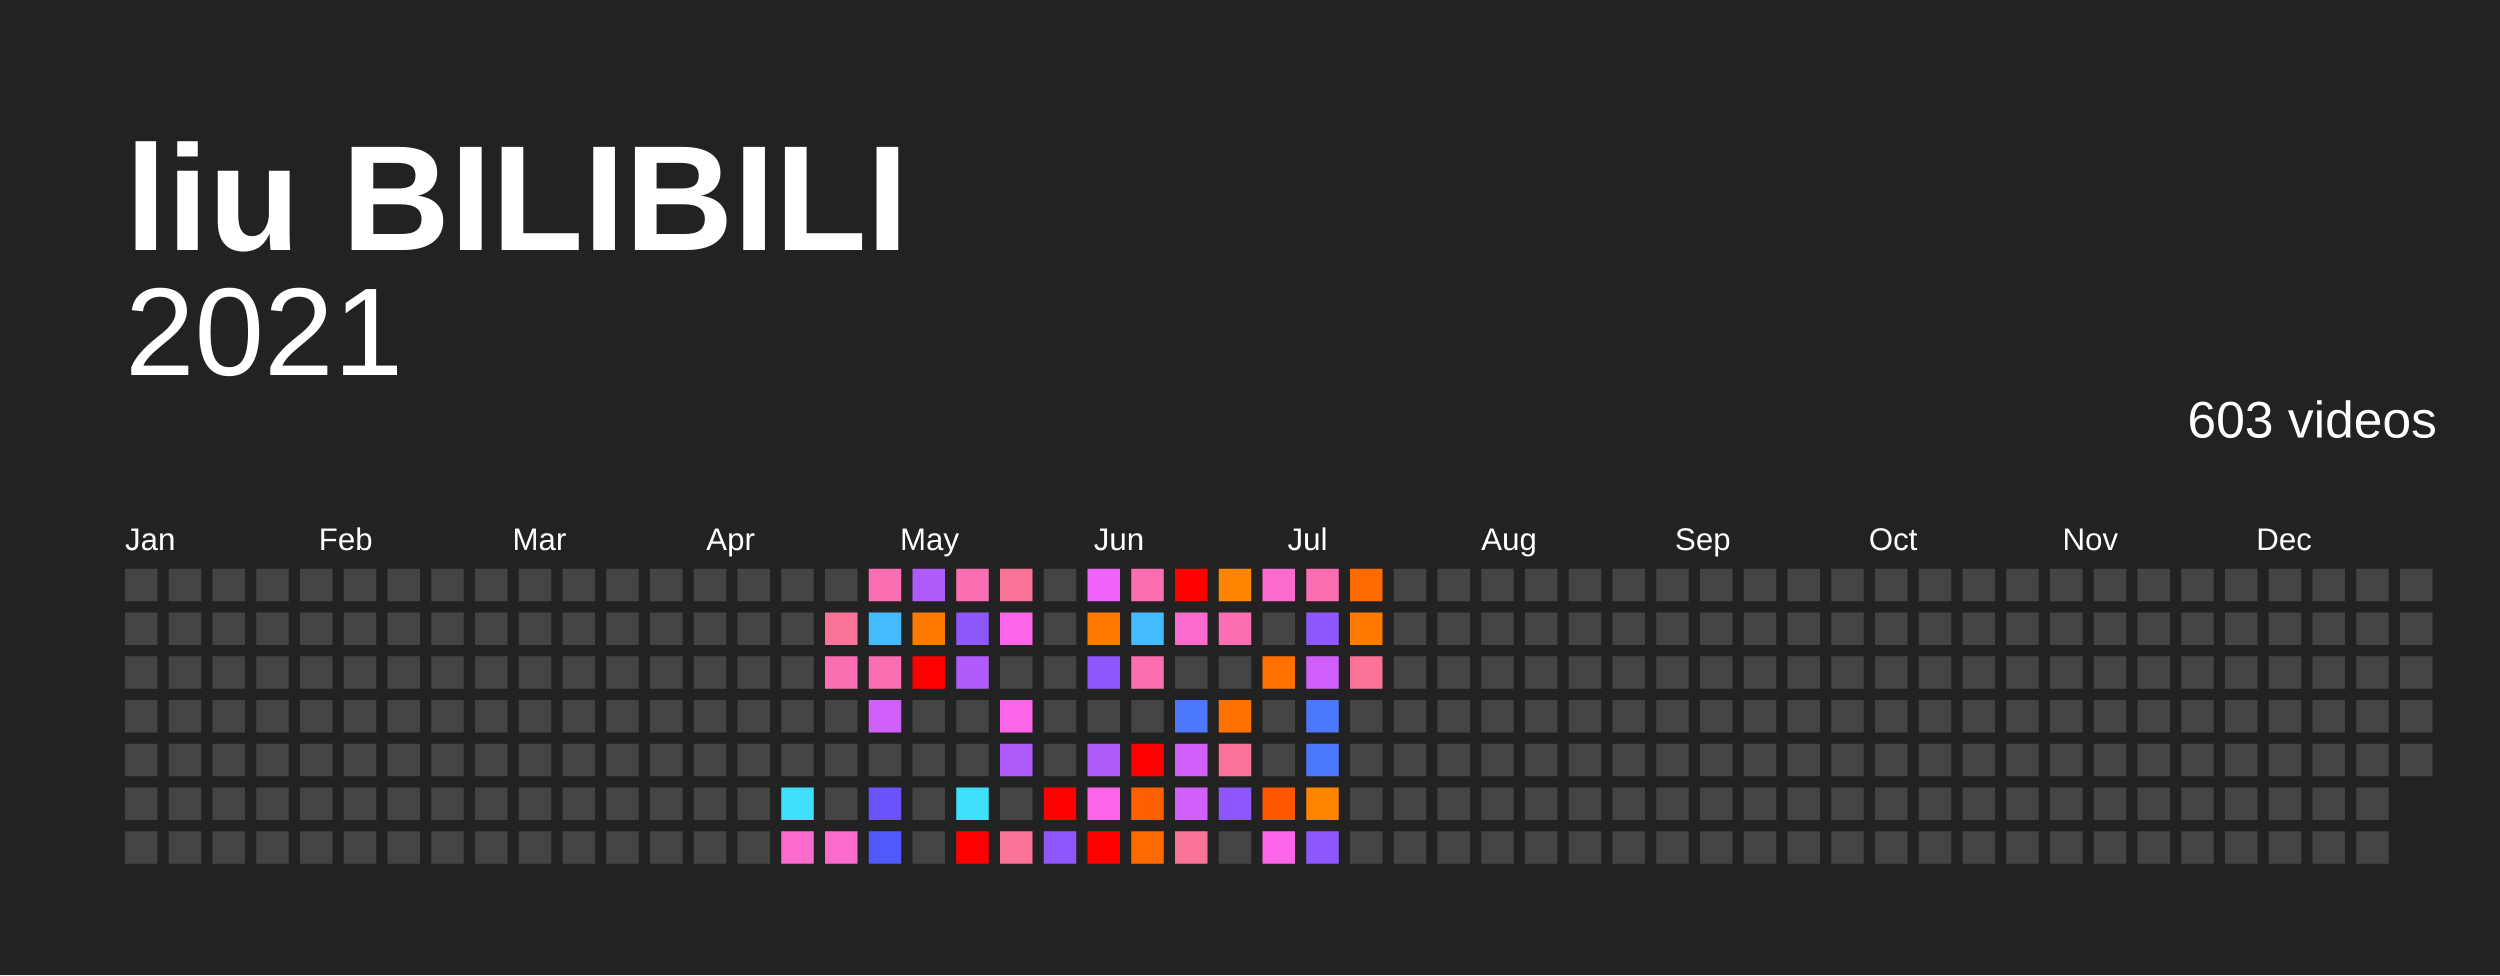
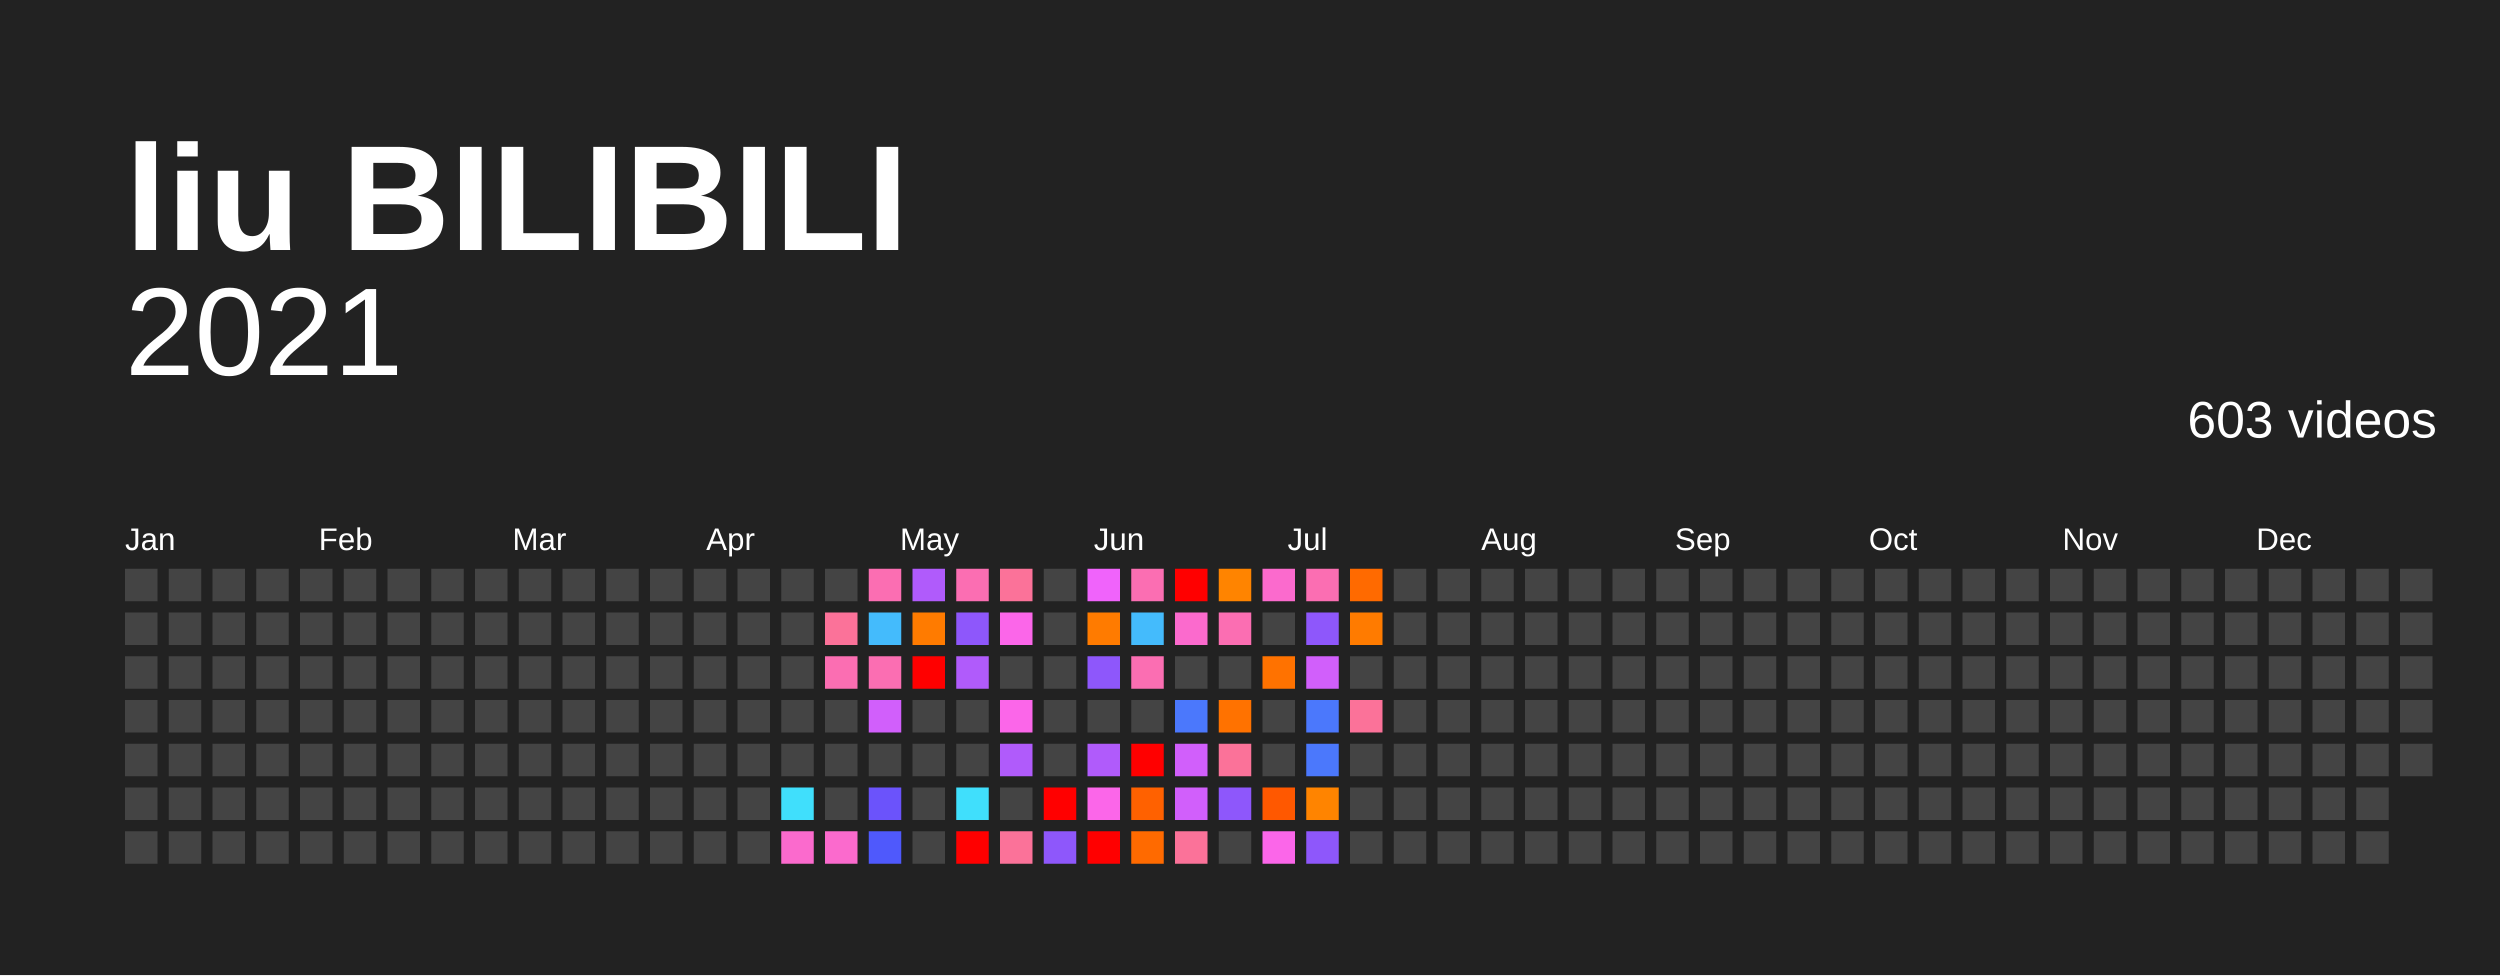
<svg xmlns="http://www.w3.org/2000/svg" baseProfile="full" height="78mm" version="1.1" viewBox="0,0,200,78" width="200mm">
  <defs />
  <rect fill="#222222" height="78" width="200" x="0" y="0" />
  <text fill="#FFFFFF" style="font-size:12px; font-family:Arial; font-weight:bold;" x="10" y="20">liu BILIBILI</text>
  <text alignment-baseline="hanging" fill="#FFFFFF" style="font-size:10.0px; font-family:Arial;" x="10" y="30">2021</text>
  <text alignment-baseline="hanging" fill="#FFFFFF" style="font-size:4.125px; font-family:Arial;" x="175" y="35">603 videos</text>
  <text fill="#FFFFFF" style="font-size:2.5px; font-family:Arial" x="10.0" y="44">Jan</text>
  <text fill="#FFFFFF" style="font-size:2.5px; font-family:Arial" x="25.5" y="44">Feb</text>
  <text fill="#FFFFFF" style="font-size:2.5px; font-family:Arial" x="41.0" y="44">Mar</text>
  <text fill="#FFFFFF" style="font-size:2.5px; font-family:Arial" x="56.5" y="44">Apr</text>
  <text fill="#FFFFFF" style="font-size:2.5px; font-family:Arial" x="72.0" y="44">May</text>
  <text fill="#FFFFFF" style="font-size:2.5px; font-family:Arial" x="87.5" y="44">Jun</text>
  <text fill="#FFFFFF" style="font-size:2.5px; font-family:Arial" x="103.0" y="44">Jul</text>
  <text fill="#FFFFFF" style="font-size:2.5px; font-family:Arial" x="118.5" y="44">Aug</text>
  <text fill="#FFFFFF" style="font-size:2.5px; font-family:Arial" x="134.0" y="44">Sep</text>
  <text fill="#FFFFFF" style="font-size:2.5px; font-family:Arial" x="149.5" y="44">Oct</text>
  <text fill="#FFFFFF" style="font-size:2.5px; font-family:Arial" x="165.0" y="44">Nov</text>
  <text fill="#FFFFFF" style="font-size:2.5px; font-family:Arial" x="180.5" y="44">Dec</text>
  <rect fill="#444444" height="2.6" width="2.6" x="10.0" y="45.5" />
  <rect fill="#444444" height="2.6" width="2.6" x="10.0" y="49.0" />
  <rect fill="#444444" height="2.6" width="2.6" x="10.0" y="52.5" />
  <rect fill="#444444" height="2.6" width="2.6" x="10.0" y="56.0" />
  <rect fill="#444444" height="2.6" width="2.6" x="10.0" y="59.5" />
  <rect fill="#444444" height="2.6" width="2.6" x="10.0" y="63.0" />
  <rect fill="#444444" height="2.6" width="2.6" x="10.0" y="66.5" />
  <rect fill="#444444" height="2.6" width="2.6" x="13.5" y="45.5" />
  <rect fill="#444444" height="2.6" width="2.6" x="13.5" y="49.0" />
  <rect fill="#444444" height="2.6" width="2.6" x="13.5" y="52.5" />
  <rect fill="#444444" height="2.6" width="2.6" x="13.5" y="56.0" />
  <rect fill="#444444" height="2.6" width="2.6" x="13.5" y="59.5" />
  <rect fill="#444444" height="2.6" width="2.6" x="13.5" y="63.0" />
  <rect fill="#444444" height="2.6" width="2.6" x="13.5" y="66.5" />
  <rect fill="#444444" height="2.6" width="2.6" x="17.0" y="45.5" />
  <rect fill="#444444" height="2.6" width="2.6" x="17.0" y="49.0" />
  <rect fill="#444444" height="2.6" width="2.6" x="17.0" y="52.5" />
  <rect fill="#444444" height="2.6" width="2.6" x="17.0" y="56.0" />
  <rect fill="#444444" height="2.6" width="2.6" x="17.0" y="59.5" />
  <rect fill="#444444" height="2.6" width="2.6" x="17.0" y="63.0" />
  <rect fill="#444444" height="2.6" width="2.6" x="17.0" y="66.5" />
  <rect fill="#444444" height="2.6" width="2.6" x="20.5" y="45.5" />
  <rect fill="#444444" height="2.6" width="2.6" x="20.5" y="49.0" />
  <rect fill="#444444" height="2.6" width="2.6" x="20.5" y="52.5" />
  <rect fill="#444444" height="2.6" width="2.6" x="20.5" y="56.0" />
  <rect fill="#444444" height="2.6" width="2.6" x="20.5" y="59.5" />
  <rect fill="#444444" height="2.6" width="2.6" x="20.5" y="63.0" />
  <rect fill="#444444" height="2.6" width="2.6" x="20.5" y="66.5" />
  <rect fill="#444444" height="2.6" width="2.6" x="24.0" y="45.5" />
  <rect fill="#444444" height="2.6" width="2.6" x="24.0" y="49.0" />
  <rect fill="#444444" height="2.6" width="2.6" x="24.0" y="52.5" />
  <rect fill="#444444" height="2.6" width="2.6" x="24.0" y="56.0" />
  <rect fill="#444444" height="2.6" width="2.6" x="24.0" y="59.5" />
  <rect fill="#444444" height="2.6" width="2.6" x="24.0" y="63.0" />
  <rect fill="#444444" height="2.6" width="2.6" x="24.0" y="66.5" />
  <rect fill="#444444" height="2.6" width="2.6" x="27.5" y="45.5" />
  <rect fill="#444444" height="2.6" width="2.6" x="27.5" y="49.0" />
  <rect fill="#444444" height="2.6" width="2.6" x="27.5" y="52.5" />
  <rect fill="#444444" height="2.6" width="2.6" x="27.5" y="56.0" />
  <rect fill="#444444" height="2.6" width="2.6" x="27.5" y="59.5" />
  <rect fill="#444444" height="2.6" width="2.6" x="27.5" y="63.0" />
  <rect fill="#444444" height="2.6" width="2.6" x="27.5" y="66.5" />
  <rect fill="#444444" height="2.6" width="2.6" x="31.0" y="45.5" />
  <rect fill="#444444" height="2.6" width="2.6" x="31.0" y="49.0" />
  <rect fill="#444444" height="2.6" width="2.6" x="31.0" y="52.5" />
  <rect fill="#444444" height="2.6" width="2.6" x="31.0" y="56.0" />
  <rect fill="#444444" height="2.6" width="2.6" x="31.0" y="59.5" />
  <rect fill="#444444" height="2.6" width="2.6" x="31.0" y="63.0" />
  <rect fill="#444444" height="2.6" width="2.6" x="31.0" y="66.5" />
  <rect fill="#444444" height="2.6" width="2.6" x="34.5" y="45.5" />
  <rect fill="#444444" height="2.6" width="2.6" x="34.5" y="49.0" />
  <rect fill="#444444" height="2.6" width="2.6" x="34.5" y="52.5" />
  <rect fill="#444444" height="2.6" width="2.6" x="34.5" y="56.0" />
  <rect fill="#444444" height="2.6" width="2.6" x="34.5" y="59.5" />
  <rect fill="#444444" height="2.6" width="2.6" x="34.5" y="63.0" />
  <rect fill="#444444" height="2.6" width="2.6" x="34.5" y="66.5" />
  <rect fill="#444444" height="2.6" width="2.6" x="38.0" y="45.5" />
  <rect fill="#444444" height="2.6" width="2.6" x="38.0" y="49.0" />
  <rect fill="#444444" height="2.6" width="2.6" x="38.0" y="52.5" />
  <rect fill="#444444" height="2.6" width="2.6" x="38.0" y="56.0" />
  <rect fill="#444444" height="2.6" width="2.6" x="38.0" y="59.5" />
  <rect fill="#444444" height="2.6" width="2.6" x="38.0" y="63.0" />
  <rect fill="#444444" height="2.6" width="2.6" x="38.0" y="66.5" />
  <rect fill="#444444" height="2.6" width="2.6" x="41.5" y="45.5" />
  <rect fill="#444444" height="2.6" width="2.6" x="41.5" y="49.0" />
  <rect fill="#444444" height="2.6" width="2.6" x="41.5" y="52.5" />
  <rect fill="#444444" height="2.6" width="2.6" x="41.5" y="56.0" />
  <rect fill="#444444" height="2.6" width="2.6" x="41.5" y="59.5" />
  <rect fill="#444444" height="2.6" width="2.6" x="41.5" y="63.0" />
  <rect fill="#444444" height="2.6" width="2.6" x="41.5" y="66.5" />
  <rect fill="#444444" height="2.6" width="2.6" x="45.0" y="45.5" />
  <rect fill="#444444" height="2.6" width="2.6" x="45.0" y="49.0" />
  <rect fill="#444444" height="2.6" width="2.6" x="45.0" y="52.5" />
  <rect fill="#444444" height="2.6" width="2.6" x="45.0" y="56.0" />
  <rect fill="#444444" height="2.6" width="2.6" x="45.0" y="59.5" />
  <rect fill="#444444" height="2.6" width="2.6" x="45.0" y="63.0" />
  <rect fill="#444444" height="2.6" width="2.6" x="45.0" y="66.5" />
  <rect fill="#444444" height="2.6" width="2.6" x="48.5" y="45.5" />
  <rect fill="#444444" height="2.6" width="2.6" x="48.5" y="49.0" />
  <rect fill="#444444" height="2.6" width="2.6" x="48.5" y="52.5" />
  <rect fill="#444444" height="2.6" width="2.6" x="48.5" y="56.0" />
  <rect fill="#444444" height="2.6" width="2.6" x="48.5" y="59.5" />
  <rect fill="#444444" height="2.6" width="2.6" x="48.5" y="63.0" />
  <rect fill="#444444" height="2.6" width="2.6" x="48.5" y="66.5" />
  <rect fill="#444444" height="2.6" width="2.6" x="52.0" y="45.5" />
  <rect fill="#444444" height="2.6" width="2.6" x="52.0" y="49.0" />
  <rect fill="#444444" height="2.6" width="2.6" x="52.0" y="52.5" />
  <rect fill="#444444" height="2.6" width="2.6" x="52.0" y="56.0" />
  <rect fill="#444444" height="2.6" width="2.6" x="52.0" y="59.5" />
  <rect fill="#444444" height="2.6" width="2.6" x="52.0" y="63.0" />
  <rect fill="#444444" height="2.6" width="2.6" x="52.0" y="66.5" />
  <rect fill="#444444" height="2.6" width="2.6" x="55.5" y="45.5" />
  <rect fill="#444444" height="2.6" width="2.6" x="55.5" y="49.0" />
  <rect fill="#444444" height="2.6" width="2.6" x="55.5" y="52.5" />
  <rect fill="#444444" height="2.6" width="2.6" x="55.5" y="56.0" />
  <rect fill="#444444" height="2.6" width="2.6" x="55.5" y="59.5" />
  <rect fill="#444444" height="2.6" width="2.6" x="55.5" y="63.0" />
  <rect fill="#444444" height="2.6" width="2.6" x="55.5" y="66.5" />
  <rect fill="#444444" height="2.6" width="2.6" x="59.0" y="45.5" />
  <rect fill="#444444" height="2.6" width="2.6" x="59.0" y="49.0" />
  <rect fill="#444444" height="2.6" width="2.6" x="59.0" y="52.5" />
  <rect fill="#444444" height="2.6" width="2.6" x="59.0" y="56.0" />
  <rect fill="#444444" height="2.6" width="2.6" x="59.0" y="59.5" />
  <rect fill="#444444" height="2.6" width="2.6" x="59.0" y="63.0" />
  <rect fill="#444444" height="2.6" width="2.6" x="59.0" y="66.5" />
  <rect fill="#444444" height="2.6" width="2.6" x="62.5" y="45.5" />
  <rect fill="#444444" height="2.6" width="2.6" x="62.5" y="49.0" />
  <rect fill="#444444" height="2.6" width="2.6" x="62.5" y="52.5" />
  <rect fill="#444444" height="2.6" width="2.6" x="62.5" y="56.0" />
  <rect fill="#444444" height="2.6" width="2.6" x="62.5" y="59.5" />
  <rect fill="#40dffc" height="2.6" width="2.6" x="62.5" y="63.0" />
  <rect fill="#fb6acd" height="2.6" width="2.6" x="62.5" y="66.5" />
  <rect fill="#444444" height="2.6" width="2.6" x="66.0" y="45.5" />
  <rect fill="#fb7299" height="2.6" width="2.6" x="66.0" y="49.0" />
  <rect fill="#fb6eb2" height="2.6" width="2.6" x="66.0" y="52.5" />
  <rect fill="#444444" height="2.6" width="2.6" x="66.0" y="56.0" />
  <rect fill="#444444" height="2.6" width="2.6" x="66.0" y="59.5" />
  <rect fill="#444444" height="2.6" width="2.6" x="66.0" y="63.0" />
  <rect fill="#fb6acd" height="2.6" width="2.6" x="66.0" y="66.5" />
  <rect fill="#fb6eb2" height="2.6" width="2.6" x="69.5" y="45.5" />
  <rect fill="#44bbfc" height="2.6" width="2.6" x="69.5" y="49.0" />
  <rect fill="#fb6eb2" height="2.6" width="2.6" x="69.5" y="52.5" />
  <rect fill="#d15ffb" height="2.6" width="2.6" x="69.5" y="56.0" />
  <rect fill="#444444" height="2.6" width="2.6" x="69.5" y="59.5" />
  <rect fill="#6b53fb" height="2.6" width="2.6" x="69.5" y="63.0" />
  <rect fill="#4f59fc" height="2.6" width="2.6" x="69.5" y="66.5" />
  <rect fill="#b05bfb" height="2.6" width="2.6" x="73.0" y="45.5" />
  <rect fill="#ff7b00" height="2.6" width="2.6" x="73.0" y="49.0" />
  <rect fill="red" height="2.6" width="2.6" x="73.0" y="52.5" />
  <rect fill="#444444" height="2.6" width="2.6" x="73.0" y="56.0" />
  <rect fill="#444444" height="2.6" width="2.6" x="73.0" y="59.5" />
  <rect fill="#444444" height="2.6" width="2.6" x="73.0" y="63.0" />
  <rect fill="#444444" height="2.6" width="2.6" x="73.0" y="66.5" />
  <rect fill="#fb6eb2" height="2.6" width="2.6" x="76.5" y="45.5" />
  <rect fill="#8e57fb" height="2.6" width="2.6" x="76.5" y="49.0" />
  <rect fill="#b05bfb" height="2.6" width="2.6" x="76.5" y="52.5" />
  <rect fill="#444444" height="2.6" width="2.6" x="76.5" y="56.0" />
  <rect fill="#444444" height="2.6" width="2.6" x="76.5" y="59.5" />
  <rect fill="#40dffc" height="2.6" width="2.6" x="76.5" y="63.0" />
  <rect fill="red" height="2.6" width="2.6" x="76.5" y="66.5" />
  <rect fill="#fb7299" height="2.6" width="2.6" x="80.0" y="45.5" />
  <rect fill="#fb66e9" height="2.6" width="2.6" x="80.0" y="49.0" />
  <rect fill="#444444" height="2.6" width="2.6" x="80.0" y="52.5" />
  <rect fill="#fb66e9" height="2.6" width="2.6" x="80.0" y="56.0" />
  <rect fill="#b05bfb" height="2.6" width="2.6" x="80.0" y="59.5" />
  <rect fill="#444444" height="2.6" width="2.6" x="80.0" y="63.0" />
  <rect fill="#fb7299" height="2.6" width="2.6" x="80.0" y="66.5" />
  <rect fill="#444444" height="2.6" width="2.6" x="83.5" y="45.5" />
  <rect fill="#444444" height="2.6" width="2.6" x="83.5" y="49.0" />
  <rect fill="#444444" height="2.6" width="2.6" x="83.5" y="52.5" />
  <rect fill="#444444" height="2.6" width="2.6" x="83.5" y="56.0" />
  <rect fill="#444444" height="2.6" width="2.6" x="83.5" y="59.5" />
  <rect fill="red" height="2.6" width="2.6" x="83.5" y="63.0" />
  <rect fill="#8e57fb" height="2.6" width="2.6" x="83.5" y="66.5" />
  <rect fill="#f063fb" height="2.6" width="2.6" x="87.0" y="45.5" />
  <rect fill="#ff7b00" height="2.6" width="2.6" x="87.0" y="49.0" />
  <rect fill="#8e57fb" height="2.6" width="2.6" x="87.0" y="52.5" />
  <rect fill="#444444" height="2.6" width="2.6" x="87.0" y="56.0" />
  <rect fill="#b05bfb" height="2.6" width="2.6" x="87.0" y="59.5" />
  <rect fill="#fb66e9" height="2.6" width="2.6" x="87.0" y="63.0" />
  <rect fill="red" height="2.6" width="2.6" x="87.0" y="66.5" />
  <rect fill="#fb6eb2" height="2.6" width="2.6" x="90.5" y="45.5" />
  <rect fill="#44bbfc" height="2.6" width="2.6" x="90.5" y="49.0" />
  <rect fill="#fb6eb2" height="2.6" width="2.6" x="90.5" y="52.5" />
  <rect fill="#444444" height="2.6" width="2.6" x="90.5" y="56.0" />
  <rect fill="red" height="2.6" width="2.6" x="90.5" y="59.5" />
  <rect fill="#ff6100" height="2.6" width="2.6" x="90.5" y="63.0" />
  <rect fill="#ff6a00" height="2.6" width="2.6" x="90.5" y="66.5" />
  <rect fill="red" height="2.6" width="2.6" x="94.0" y="45.5" />
  <rect fill="#fb6acd" height="2.6" width="2.6" x="94.0" y="49.0" />
  <rect fill="#444444" height="2.6" width="2.6" x="94.0" y="52.5" />
  <rect fill="#4b78fc" height="2.6" width="2.6" x="94.0" y="56.0" />
  <rect fill="#d15ffb" height="2.6" width="2.6" x="94.0" y="59.5" />
  <rect fill="#d15ffb" height="2.6" width="2.6" x="94.0" y="63.0" />
  <rect fill="#fb7299" height="2.6" width="2.6" x="94.0" y="66.5" />
  <rect fill="#ff8400" height="2.6" width="2.6" x="97.5" y="45.5" />
  <rect fill="#fb6eb2" height="2.6" width="2.6" x="97.5" y="49.0" />
  <rect fill="#444444" height="2.6" width="2.6" x="97.5" y="52.5" />
  <rect fill="#ff7200" height="2.6" width="2.6" x="97.5" y="56.0" />
  <rect fill="#fb7299" height="2.6" width="2.6" x="97.5" y="59.5" />
  <rect fill="#8e57fb" height="2.6" width="2.6" x="97.5" y="63.0" />
  <rect fill="#444444" height="2.6" width="2.6" x="97.5" y="66.5" />
  <rect fill="#fb6acd" height="2.6" width="2.6" x="101.0" y="45.5" />
  <rect fill="#444444" height="2.6" width="2.6" x="101.0" y="49.0" />
  <rect fill="#ff7200" height="2.6" width="2.6" x="101.0" y="52.5" />
  <rect fill="#444444" height="2.6" width="2.6" x="101.0" y="56.0" />
  <rect fill="#444444" height="2.6" width="2.6" x="101.0" y="59.5" />
  <rect fill="#ff5800" height="2.6" width="2.6" x="101.0" y="63.0" />
  <rect fill="#fb66e9" height="2.6" width="2.6" x="101.0" y="66.5" />
  <rect fill="#fb6eb2" height="2.6" width="2.6" x="104.5" y="45.5" />
  <rect fill="#8e57fb" height="2.6" width="2.6" x="104.5" y="49.0" />
  <rect fill="#d15ffb" height="2.6" width="2.6" x="104.5" y="52.5" />
  <rect fill="#4b78fc" height="2.6" width="2.6" x="104.5" y="56.0" />
  <rect fill="#4b78fc" height="2.6" width="2.6" x="104.5" y="59.5" />
  <rect fill="#ff8400" height="2.6" width="2.6" x="104.5" y="63.0" />
  <rect fill="#8e57fb" height="2.6" width="2.6" x="104.5" y="66.5" />
  <rect fill="#ff6a00" height="2.6" width="2.6" x="108.0" y="45.5" />
  <rect fill="#ff7b00" height="2.6" width="2.6" x="108.0" y="49.0" />
-   <rect fill="#fb7299" height="2.6" width="2.6" x="108.0" y="52.5" />
-   <rect fill="#444444" height="2.6" width="2.6" x="108.0" y="56.0" />
+   <rect fill="#444444" height="2.6" width="2.6" x="108.0" y="52.5" />
+   <rect fill="#fb7299" height="2.6" width="2.6" x="108.0" y="56.0" />
  <rect fill="#444444" height="2.6" width="2.6" x="108.0" y="59.5" />
  <rect fill="#444444" height="2.6" width="2.6" x="108.0" y="63.0" />
  <rect fill="#444444" height="2.6" width="2.6" x="108.0" y="66.5" />
  <rect fill="#444444" height="2.6" width="2.6" x="111.5" y="45.5" />
  <rect fill="#444444" height="2.6" width="2.6" x="111.5" y="49.0" />
  <rect fill="#444444" height="2.6" width="2.6" x="111.5" y="52.5" />
  <rect fill="#444444" height="2.6" width="2.6" x="111.5" y="56.0" />
  <rect fill="#444444" height="2.6" width="2.6" x="111.5" y="59.5" />
  <rect fill="#444444" height="2.6" width="2.6" x="111.5" y="63.0" />
  <rect fill="#444444" height="2.6" width="2.6" x="111.5" y="66.5" />
  <rect fill="#444444" height="2.6" width="2.6" x="115.0" y="45.5" />
  <rect fill="#444444" height="2.6" width="2.6" x="115.0" y="49.0" />
  <rect fill="#444444" height="2.6" width="2.6" x="115.0" y="52.5" />
  <rect fill="#444444" height="2.6" width="2.6" x="115.0" y="56.0" />
  <rect fill="#444444" height="2.6" width="2.6" x="115.0" y="59.5" />
  <rect fill="#444444" height="2.6" width="2.6" x="115.0" y="63.0" />
  <rect fill="#444444" height="2.6" width="2.6" x="115.0" y="66.5" />
  <rect fill="#444444" height="2.6" width="2.6" x="118.5" y="45.5" />
  <rect fill="#444444" height="2.6" width="2.6" x="118.5" y="49.0" />
  <rect fill="#444444" height="2.6" width="2.6" x="118.5" y="52.5" />
  <rect fill="#444444" height="2.6" width="2.6" x="118.5" y="56.0" />
  <rect fill="#444444" height="2.6" width="2.6" x="118.5" y="59.5" />
  <rect fill="#444444" height="2.6" width="2.6" x="118.5" y="63.0" />
  <rect fill="#444444" height="2.6" width="2.6" x="118.5" y="66.5" />
  <rect fill="#444444" height="2.6" width="2.6" x="122.0" y="45.5" />
  <rect fill="#444444" height="2.6" width="2.6" x="122.0" y="49.0" />
  <rect fill="#444444" height="2.6" width="2.6" x="122.0" y="52.5" />
  <rect fill="#444444" height="2.6" width="2.6" x="122.0" y="56.0" />
  <rect fill="#444444" height="2.6" width="2.6" x="122.0" y="59.5" />
  <rect fill="#444444" height="2.6" width="2.6" x="122.0" y="63.0" />
  <rect fill="#444444" height="2.6" width="2.6" x="122.0" y="66.5" />
  <rect fill="#444444" height="2.6" width="2.6" x="125.5" y="45.5" />
  <rect fill="#444444" height="2.6" width="2.6" x="125.5" y="49.0" />
  <rect fill="#444444" height="2.6" width="2.6" x="125.5" y="52.5" />
  <rect fill="#444444" height="2.6" width="2.6" x="125.5" y="56.0" />
  <rect fill="#444444" height="2.6" width="2.6" x="125.5" y="59.5" />
  <rect fill="#444444" height="2.6" width="2.6" x="125.5" y="63.0" />
  <rect fill="#444444" height="2.6" width="2.6" x="125.5" y="66.5" />
  <rect fill="#444444" height="2.6" width="2.6" x="129.0" y="45.5" />
  <rect fill="#444444" height="2.6" width="2.6" x="129.0" y="49.0" />
  <rect fill="#444444" height="2.6" width="2.6" x="129.0" y="52.5" />
  <rect fill="#444444" height="2.6" width="2.6" x="129.0" y="56.0" />
  <rect fill="#444444" height="2.6" width="2.6" x="129.0" y="59.5" />
  <rect fill="#444444" height="2.6" width="2.6" x="129.0" y="63.0" />
  <rect fill="#444444" height="2.6" width="2.6" x="129.0" y="66.5" />
  <rect fill="#444444" height="2.6" width="2.6" x="132.5" y="45.5" />
  <rect fill="#444444" height="2.6" width="2.6" x="132.5" y="49.0" />
  <rect fill="#444444" height="2.6" width="2.6" x="132.5" y="52.5" />
  <rect fill="#444444" height="2.6" width="2.6" x="132.5" y="56.0" />
  <rect fill="#444444" height="2.6" width="2.6" x="132.5" y="59.5" />
  <rect fill="#444444" height="2.6" width="2.6" x="132.5" y="63.0" />
  <rect fill="#444444" height="2.6" width="2.6" x="132.5" y="66.5" />
  <rect fill="#444444" height="2.6" width="2.6" x="136.0" y="45.5" />
  <rect fill="#444444" height="2.6" width="2.6" x="136.0" y="49.0" />
  <rect fill="#444444" height="2.6" width="2.6" x="136.0" y="52.5" />
  <rect fill="#444444" height="2.6" width="2.6" x="136.0" y="56.0" />
  <rect fill="#444444" height="2.6" width="2.6" x="136.0" y="59.5" />
  <rect fill="#444444" height="2.6" width="2.6" x="136.0" y="63.0" />
  <rect fill="#444444" height="2.6" width="2.6" x="136.0" y="66.5" />
  <rect fill="#444444" height="2.6" width="2.6" x="139.5" y="45.5" />
  <rect fill="#444444" height="2.6" width="2.6" x="139.5" y="49.0" />
  <rect fill="#444444" height="2.6" width="2.6" x="139.5" y="52.5" />
  <rect fill="#444444" height="2.6" width="2.6" x="139.5" y="56.0" />
  <rect fill="#444444" height="2.6" width="2.6" x="139.5" y="59.5" />
  <rect fill="#444444" height="2.6" width="2.6" x="139.5" y="63.0" />
  <rect fill="#444444" height="2.6" width="2.6" x="139.5" y="66.5" />
  <rect fill="#444444" height="2.6" width="2.6" x="143.0" y="45.5" />
  <rect fill="#444444" height="2.6" width="2.6" x="143.0" y="49.0" />
  <rect fill="#444444" height="2.6" width="2.6" x="143.0" y="52.5" />
  <rect fill="#444444" height="2.6" width="2.6" x="143.0" y="56.0" />
  <rect fill="#444444" height="2.6" width="2.6" x="143.0" y="59.5" />
  <rect fill="#444444" height="2.6" width="2.6" x="143.0" y="63.0" />
  <rect fill="#444444" height="2.6" width="2.6" x="143.0" y="66.5" />
  <rect fill="#444444" height="2.6" width="2.6" x="146.5" y="45.5" />
  <rect fill="#444444" height="2.6" width="2.6" x="146.5" y="49.0" />
  <rect fill="#444444" height="2.6" width="2.6" x="146.5" y="52.5" />
  <rect fill="#444444" height="2.6" width="2.6" x="146.5" y="56.0" />
  <rect fill="#444444" height="2.6" width="2.6" x="146.5" y="59.5" />
  <rect fill="#444444" height="2.6" width="2.6" x="146.5" y="63.0" />
  <rect fill="#444444" height="2.6" width="2.6" x="146.5" y="66.5" />
  <rect fill="#444444" height="2.6" width="2.6" x="150.0" y="45.5" />
  <rect fill="#444444" height="2.6" width="2.6" x="150.0" y="49.0" />
  <rect fill="#444444" height="2.6" width="2.6" x="150.0" y="52.5" />
  <rect fill="#444444" height="2.6" width="2.6" x="150.0" y="56.0" />
  <rect fill="#444444" height="2.6" width="2.6" x="150.0" y="59.5" />
  <rect fill="#444444" height="2.6" width="2.6" x="150.0" y="63.0" />
  <rect fill="#444444" height="2.6" width="2.6" x="150.0" y="66.5" />
  <rect fill="#444444" height="2.6" width="2.6" x="153.5" y="45.5" />
  <rect fill="#444444" height="2.6" width="2.6" x="153.5" y="49.0" />
  <rect fill="#444444" height="2.6" width="2.6" x="153.5" y="52.5" />
  <rect fill="#444444" height="2.6" width="2.6" x="153.5" y="56.0" />
  <rect fill="#444444" height="2.6" width="2.6" x="153.5" y="59.5" />
  <rect fill="#444444" height="2.6" width="2.6" x="153.5" y="63.0" />
  <rect fill="#444444" height="2.6" width="2.6" x="153.5" y="66.5" />
  <rect fill="#444444" height="2.6" width="2.6" x="157.0" y="45.5" />
  <rect fill="#444444" height="2.6" width="2.6" x="157.0" y="49.0" />
  <rect fill="#444444" height="2.6" width="2.6" x="157.0" y="52.5" />
  <rect fill="#444444" height="2.6" width="2.6" x="157.0" y="56.0" />
  <rect fill="#444444" height="2.6" width="2.6" x="157.0" y="59.5" />
  <rect fill="#444444" height="2.6" width="2.6" x="157.0" y="63.0" />
  <rect fill="#444444" height="2.6" width="2.6" x="157.0" y="66.5" />
  <rect fill="#444444" height="2.6" width="2.6" x="160.5" y="45.5" />
  <rect fill="#444444" height="2.6" width="2.6" x="160.5" y="49.0" />
  <rect fill="#444444" height="2.6" width="2.6" x="160.5" y="52.5" />
  <rect fill="#444444" height="2.6" width="2.6" x="160.5" y="56.0" />
  <rect fill="#444444" height="2.6" width="2.6" x="160.5" y="59.5" />
  <rect fill="#444444" height="2.6" width="2.6" x="160.5" y="63.0" />
  <rect fill="#444444" height="2.6" width="2.6" x="160.5" y="66.5" />
  <rect fill="#444444" height="2.6" width="2.6" x="164.0" y="45.5" />
  <rect fill="#444444" height="2.6" width="2.6" x="164.0" y="49.0" />
  <rect fill="#444444" height="2.6" width="2.6" x="164.0" y="52.5" />
  <rect fill="#444444" height="2.6" width="2.6" x="164.0" y="56.0" />
  <rect fill="#444444" height="2.6" width="2.6" x="164.0" y="59.5" />
  <rect fill="#444444" height="2.6" width="2.6" x="164.0" y="63.0" />
  <rect fill="#444444" height="2.6" width="2.6" x="164.0" y="66.5" />
  <rect fill="#444444" height="2.6" width="2.6" x="167.5" y="45.5" />
  <rect fill="#444444" height="2.6" width="2.6" x="167.5" y="49.0" />
  <rect fill="#444444" height="2.6" width="2.6" x="167.5" y="52.5" />
  <rect fill="#444444" height="2.6" width="2.6" x="167.5" y="56.0" />
  <rect fill="#444444" height="2.6" width="2.6" x="167.5" y="59.5" />
  <rect fill="#444444" height="2.6" width="2.6" x="167.5" y="63.0" />
  <rect fill="#444444" height="2.6" width="2.6" x="167.5" y="66.5" />
  <rect fill="#444444" height="2.6" width="2.6" x="171.0" y="45.5" />
  <rect fill="#444444" height="2.6" width="2.6" x="171.0" y="49.0" />
  <rect fill="#444444" height="2.6" width="2.6" x="171.0" y="52.5" />
  <rect fill="#444444" height="2.6" width="2.6" x="171.0" y="56.0" />
  <rect fill="#444444" height="2.6" width="2.6" x="171.0" y="59.5" />
  <rect fill="#444444" height="2.6" width="2.6" x="171.0" y="63.0" />
  <rect fill="#444444" height="2.6" width="2.6" x="171.0" y="66.5" />
  <rect fill="#444444" height="2.6" width="2.6" x="174.5" y="45.5" />
  <rect fill="#444444" height="2.6" width="2.6" x="174.5" y="49.0" />
  <rect fill="#444444" height="2.6" width="2.6" x="174.5" y="52.5" />
  <rect fill="#444444" height="2.6" width="2.6" x="174.5" y="56.0" />
  <rect fill="#444444" height="2.6" width="2.6" x="174.5" y="59.5" />
  <rect fill="#444444" height="2.6" width="2.6" x="174.5" y="63.0" />
  <rect fill="#444444" height="2.6" width="2.6" x="174.5" y="66.5" />
  <rect fill="#444444" height="2.6" width="2.6" x="178.0" y="45.5" />
  <rect fill="#444444" height="2.6" width="2.6" x="178.0" y="49.0" />
  <rect fill="#444444" height="2.6" width="2.6" x="178.0" y="52.5" />
  <rect fill="#444444" height="2.6" width="2.6" x="178.0" y="56.0" />
  <rect fill="#444444" height="2.6" width="2.6" x="178.0" y="59.5" />
  <rect fill="#444444" height="2.6" width="2.6" x="178.0" y="63.0" />
  <rect fill="#444444" height="2.6" width="2.6" x="178.0" y="66.5" />
  <rect fill="#444444" height="2.6" width="2.6" x="181.5" y="45.5" />
  <rect fill="#444444" height="2.6" width="2.6" x="181.5" y="49.0" />
  <rect fill="#444444" height="2.6" width="2.6" x="181.5" y="52.5" />
  <rect fill="#444444" height="2.6" width="2.6" x="181.5" y="56.0" />
  <rect fill="#444444" height="2.6" width="2.6" x="181.5" y="59.5" />
  <rect fill="#444444" height="2.6" width="2.6" x="181.5" y="63.0" />
  <rect fill="#444444" height="2.6" width="2.6" x="181.5" y="66.5" />
  <rect fill="#444444" height="2.6" width="2.6" x="185.0" y="45.5" />
  <rect fill="#444444" height="2.6" width="2.6" x="185.0" y="49.0" />
  <rect fill="#444444" height="2.6" width="2.6" x="185.0" y="52.5" />
  <rect fill="#444444" height="2.6" width="2.6" x="185.0" y="56.0" />
  <rect fill="#444444" height="2.6" width="2.6" x="185.0" y="59.5" />
  <rect fill="#444444" height="2.6" width="2.6" x="185.0" y="63.0" />
  <rect fill="#444444" height="2.6" width="2.6" x="185.0" y="66.5" />
  <rect fill="#444444" height="2.6" width="2.6" x="188.5" y="45.5" />
  <rect fill="#444444" height="2.6" width="2.6" x="188.5" y="49.0" />
  <rect fill="#444444" height="2.6" width="2.6" x="188.5" y="52.5" />
  <rect fill="#444444" height="2.6" width="2.6" x="188.5" y="56.0" />
  <rect fill="#444444" height="2.6" width="2.6" x="188.5" y="59.5" />
  <rect fill="#444444" height="2.6" width="2.6" x="188.5" y="63.0" />
  <rect fill="#444444" height="2.6" width="2.6" x="188.5" y="66.5" />
  <rect fill="#444444" height="2.6" width="2.6" x="192.0" y="45.5" />
  <rect fill="#444444" height="2.6" width="2.6" x="192.0" y="49.0" />
  <rect fill="#444444" height="2.6" width="2.6" x="192.0" y="52.5" />
  <rect fill="#444444" height="2.6" width="2.6" x="192.0" y="56.0" />
  <rect fill="#444444" height="2.6" width="2.6" x="192.0" y="59.5" />
</svg>
